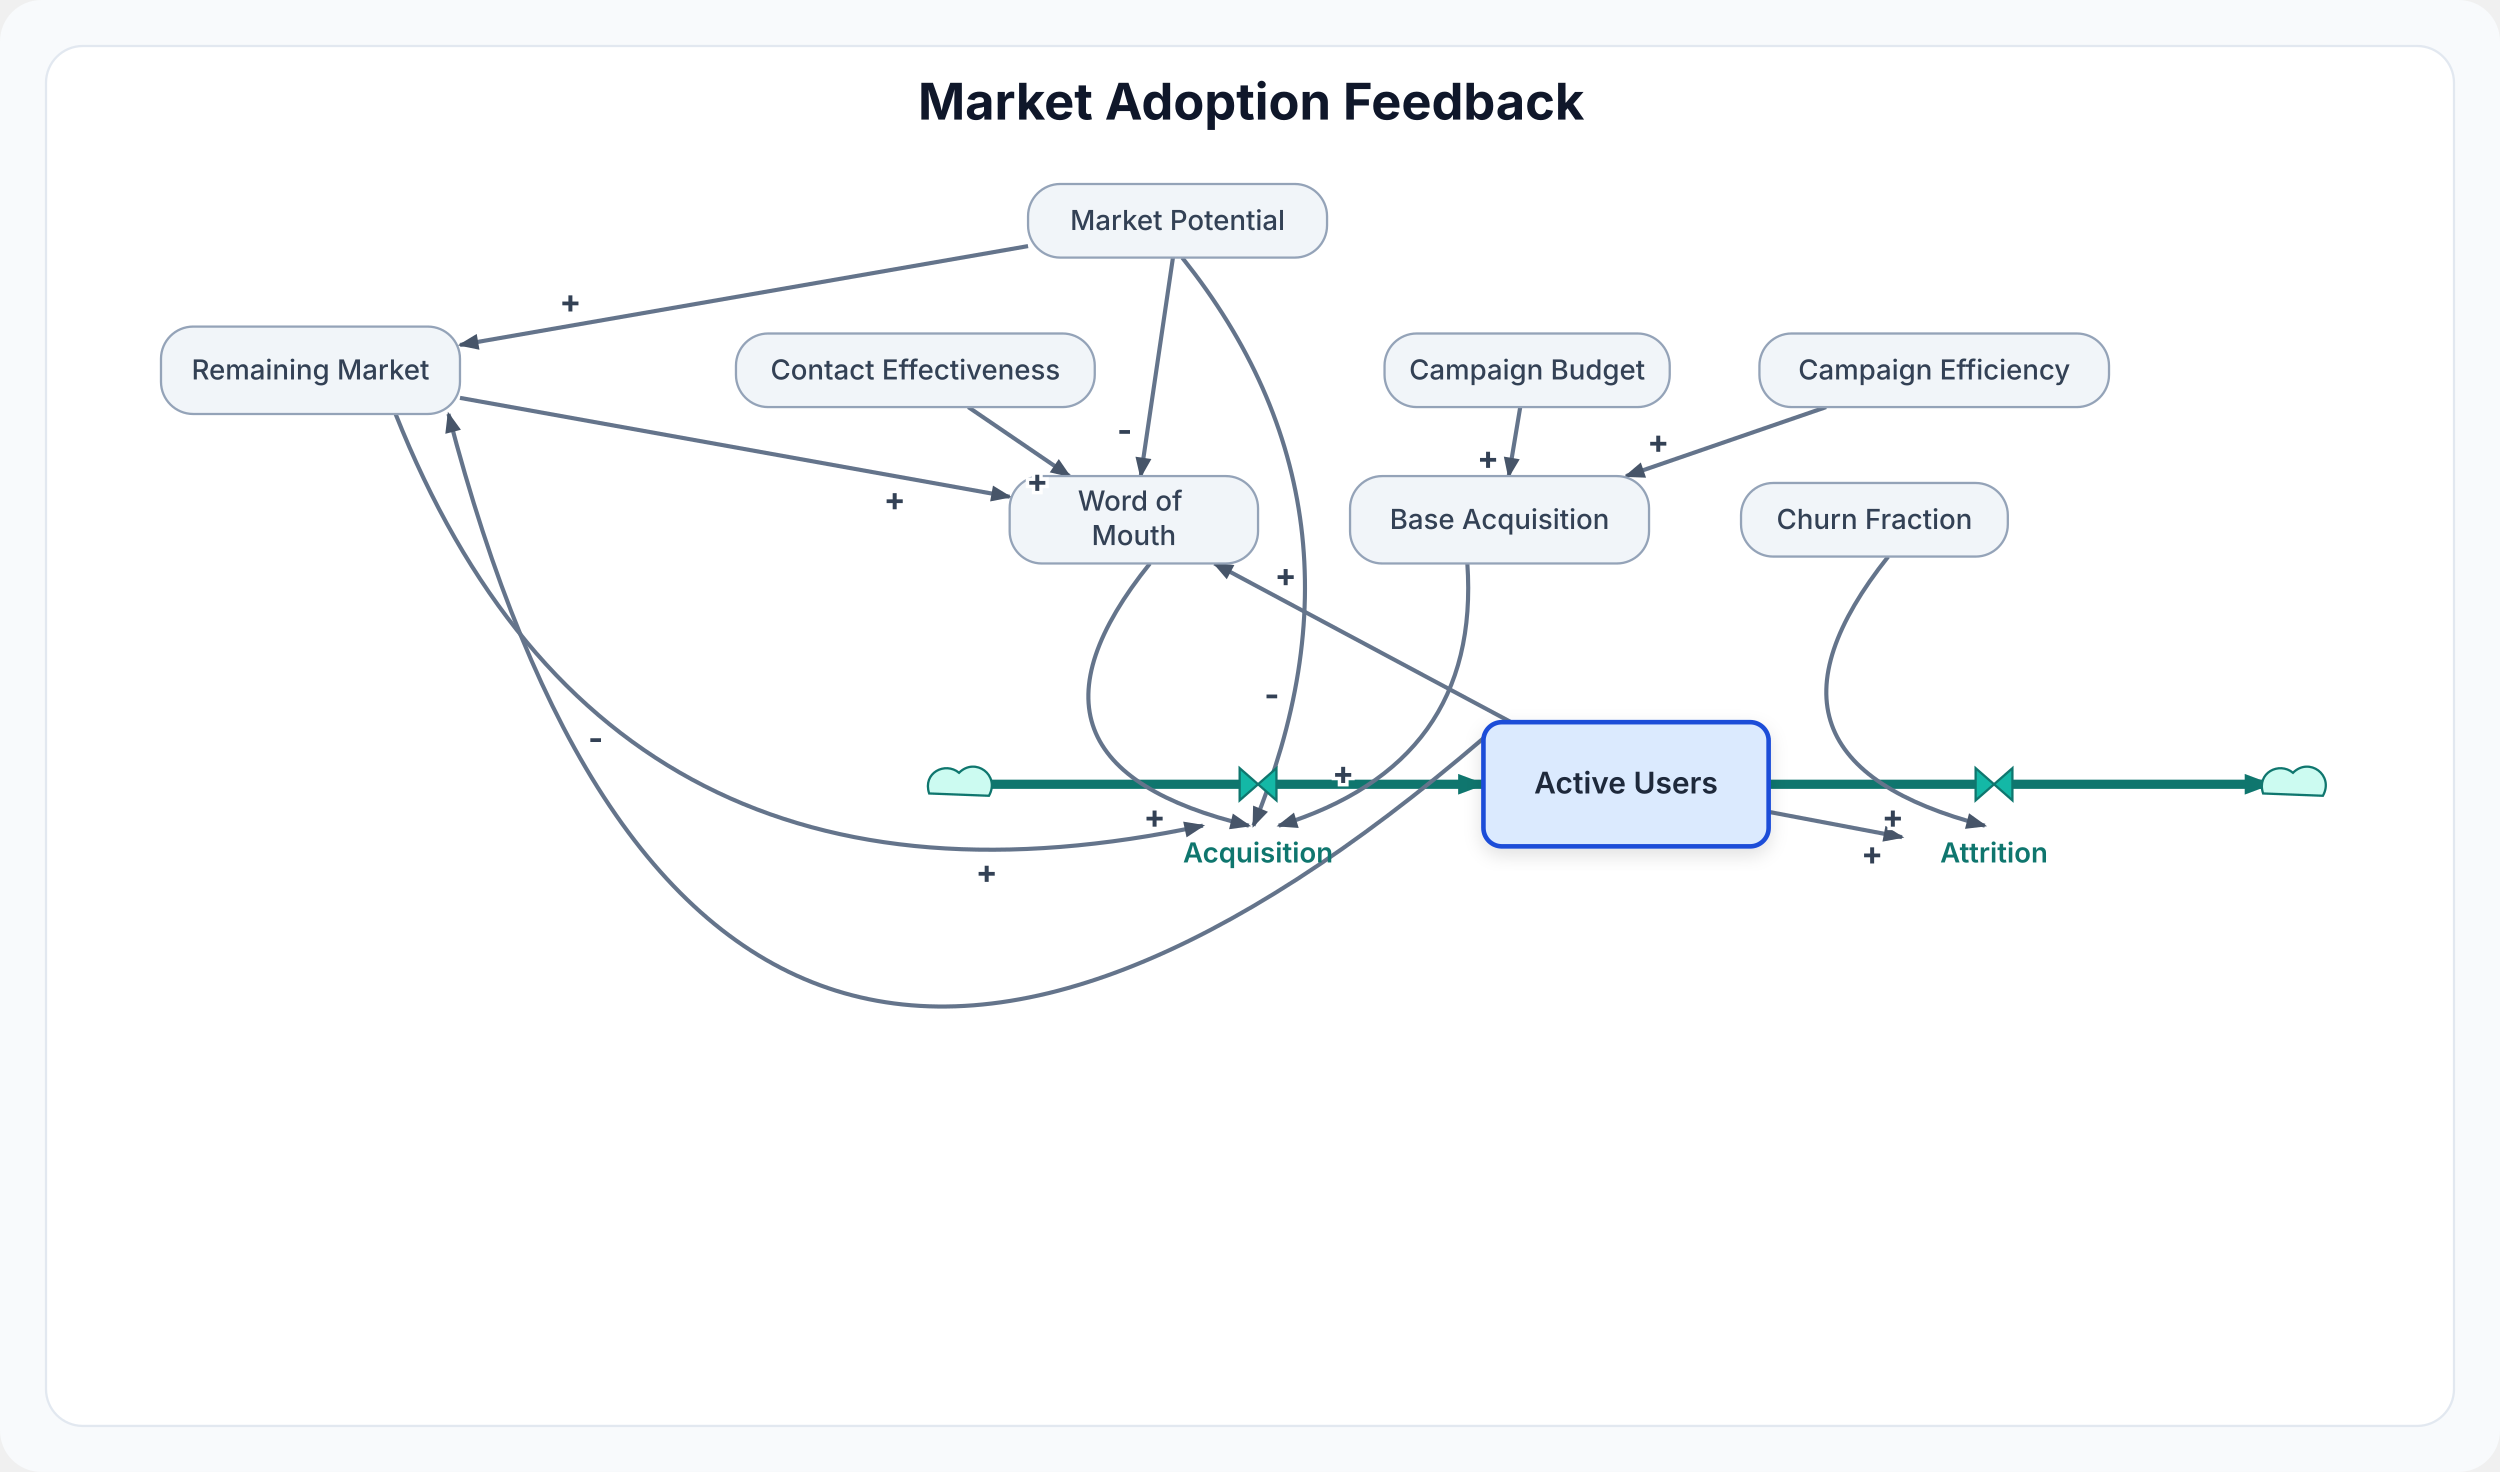
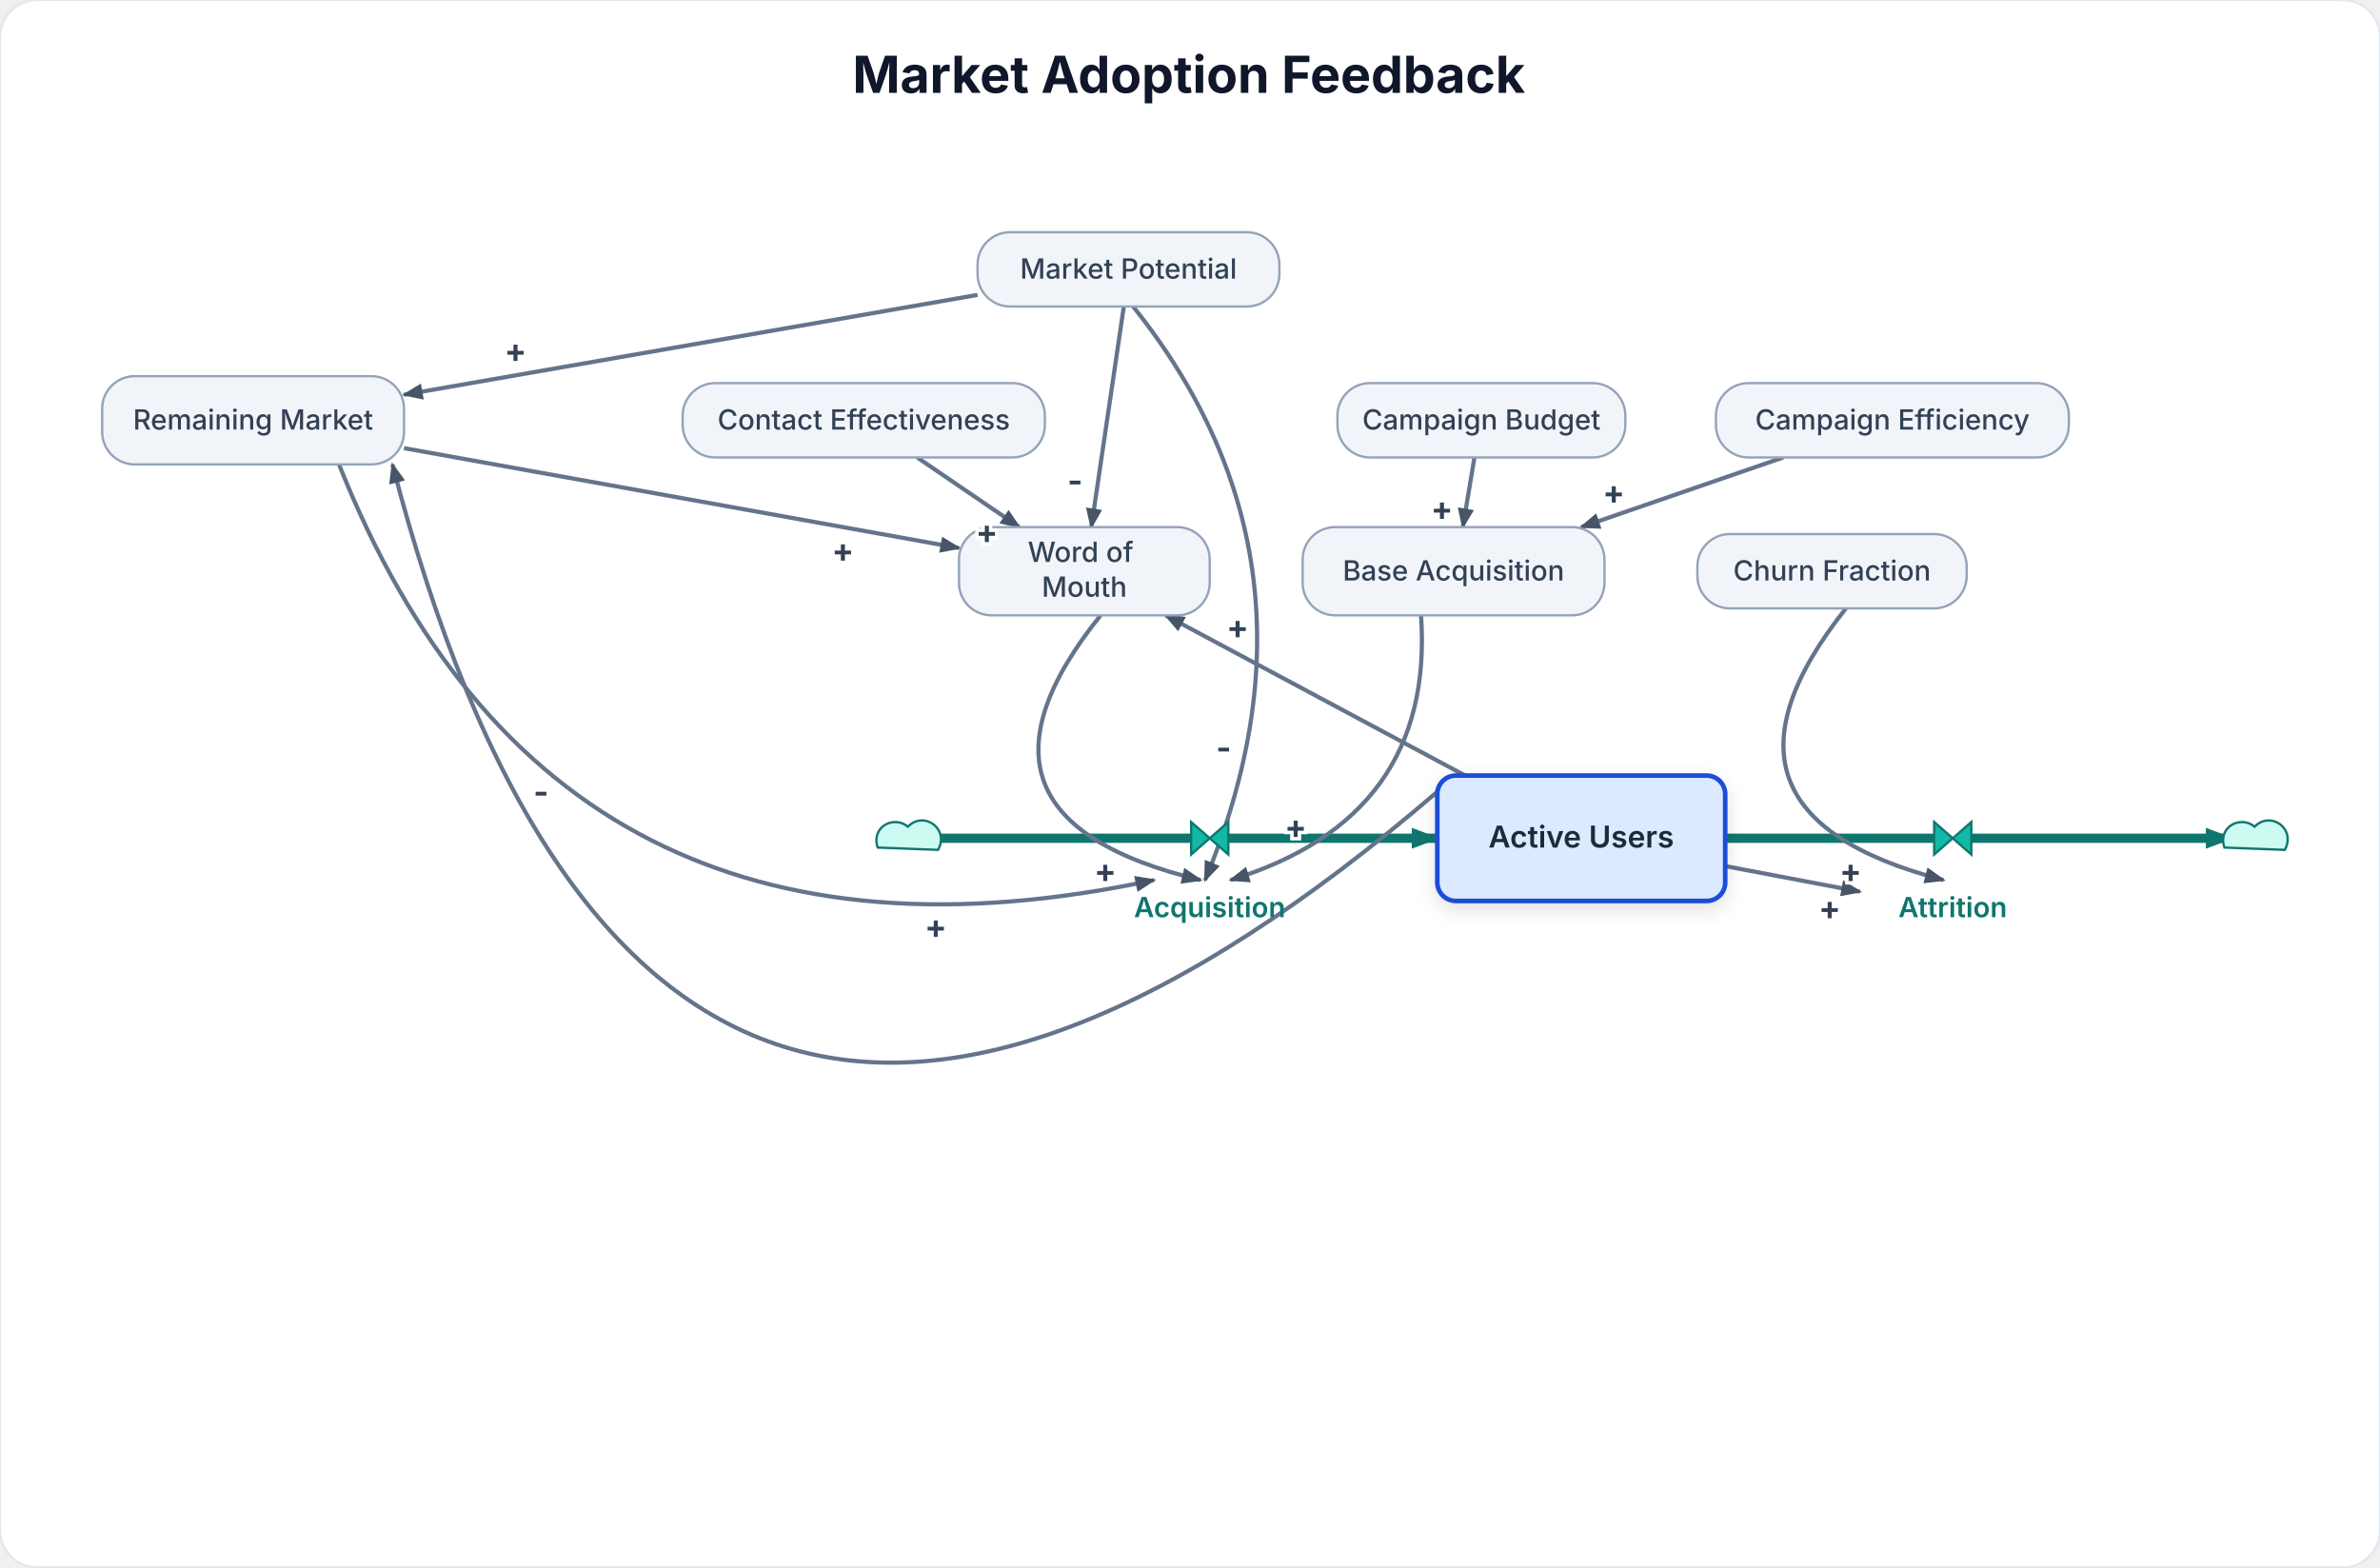
- <svg xmlns="http://www.w3.org/2000/svg" width="1087" height="640" viewBox="0 0 1087 640">
+ <svg xmlns="http://www.w3.org/2000/svg" width="1025" height="675" viewBox="26 -20 1025 675">
  <defs>
    <filter id="shadow" x="-20%" y="-20%" width="140%" height="140%">
      <feDropShadow dx="0" dy="3" stdDeviation="4" flood-opacity=".12" />
    </filter>
    <marker id="arrow" markerUnits="userSpaceOnUse" markerWidth="9" markerHeight="7" refX="8" refY="3.5" orient="auto">
      <path d="M0,0 L9,3.5 L0,7 Z" fill="#475569" />
    </marker>
    <marker id="flow-arrow" markerUnits="userSpaceOnUse" markerWidth="12" markerHeight="9" refX="11" refY="4.5" orient="auto">
      <path d="M0,0 L12,4.5 L0,9 Z" fill="#0f766e" />
    </marker>
    <style>
.title{font:700 22px Inter,Arial,sans-serif;fill:#0f172a;text-anchor:middle}.node-label{font:600 13px Inter,Arial,sans-serif;fill:#1e293b;text-anchor:middle}.flow-label{font:600 12px Inter,Arial,sans-serif;fill:#0f766e;text-anchor:middle}.small-label{font:500 12px Inter,Arial,sans-serif;fill:#334155;text-anchor:middle}.info{fill:none;stroke:#64748b;stroke-width:1.8;marker-end:url(#arrow)}.pipe{fill:none;stroke:#0f766e;stroke-width:4;marker-end:url(#flow-arrow)}.pipe.tail{marker-end:none}.sign{font:700 14px Inter,Arial,sans-serif;fill:#334155;text-anchor:middle;paint-order:stroke;stroke:#fff;stroke-width:3}.loop{font:700 13px Inter,Arial,sans-serif;text-anchor:middle}
</style>
  </defs>
-   <rect width="100%" height="100%" rx="18" fill="#f8fafc" />
-   <rect x="20" y="20" width="1047" height="600" rx="16" fill="#fff" stroke="#e2e8f0" />
-   <text class="title" x="544" y="52">Market Adoption Feedback</text>
+   <rect x="26" y="-20" width="1025" height="675" rx="16" fill="#fff" stroke="#e2e8f0" />
+   <text class="title" x="538" y="20">Market Adoption Feedback</text>
  <path class="pipe tail" d="M 540 341 L 427 341" />
  <path class="pipe" d="M 554 341 L 645 341" />
  <path class="pipe tail" d="M 860 341 L 769 341" />
  <path class="pipe" d="M 874 341 L 987 341" />
  <path class="info" d="M 514 112 Q 602 222 545 359" />
  <path class="info" d="M 645 321 Q 307 611 195 180" />
  <path class="info" d="M 447 107 L 200 150" />
  <path class="info" d="M 421 177 L 465 207" />
  <path class="info" d="M 657 314 L 528 245" />
  <path class="info" d="M 200 173 L 439 216" />
  <path class="info" d="M 510 112 L 496 207" />
  <path class="info" d="M 661 177 L 656 207" />
  <path class="info" d="M 794 177 L 707 207" />
  <path class="info" d="M 638 245 Q 644 332 556 359" />
  <path class="info" d="M 500 245 Q 430 332 543 359" />
  <path class="info" d="M 172 180 Q 265 414 523 359" />
  <path class="info" d="M 821 242 Q 751 330 863 359" />
  <path class="info" d="M 769 353 L 827 364" />
  <rect x="645" y="314" width="124" height="54" rx="8" fill="#dbeafe" stroke="#1d4ed8" stroke-width="2" filter="url(#shadow)" />
  <text class="node-label" x="707" y="345">Active Users</text>
  <path d="M539,334 L547,341 L539,348 Z M555,334 L547,341 L555,348 Z" fill="#14b8a6" stroke="#0f766e" />
  <text class="flow-label" x="547" y="375">Acquisition</text>
  <path d="M859,334 L867,341 L859,348 Z M875,334 L867,341 L875,348 Z" fill="#14b8a6" stroke="#0f766e" />
  <text class="flow-label" x="867" y="375">Attrition</text>
  <path d="M404,345 C401,336 411,331 417,336 C424,329 435,337 430,346 Z" fill="#ccfbf1" stroke="#0f766e" />
  <path d="M984,345 C981,336 991,331 997,336 C1004,329 1015,337 1010,346 Z" fill="#ccfbf1" stroke="#0f766e" />
  <rect x="447" y="80" width="130" height="32" rx="14" fill="#f1f5f9" stroke="#94a3b8" />
  <text class="small-label" x="512" y="100">Market Potential</text>
  <rect x="70" y="142" width="130" height="38" rx="14" fill="#f1f5f9" stroke="#94a3b8" />
  <text class="small-label" x="135" y="165">Remaining Market</text>
  <rect x="320" y="145" width="156" height="32" rx="14" fill="#f1f5f9" stroke="#94a3b8" />
  <text class="small-label" x="398" y="165">Contact Effectiveness</text>
  <rect x="602" y="145" width="124" height="32" rx="14" fill="#f1f5f9" stroke="#94a3b8" />
  <text class="small-label" x="664" y="165">Campaign Budget</text>
  <rect x="765" y="145" width="152" height="32" rx="14" fill="#f1f5f9" stroke="#94a3b8" />
  <text class="small-label" x="841" y="165">Campaign Efficiency</text>
  <rect x="439" y="207" width="108" height="38" rx="14" fill="#f1f5f9" stroke="#94a3b8" />
  <text class="small-label" x="493" y="222">
    <tspan x="493">Word of</tspan>
    <tspan x="493" dy="15">Mouth</tspan>
  </text>
  <rect x="587" y="207" width="130" height="38" rx="14" fill="#f1f5f9" stroke="#94a3b8" />
  <text class="small-label" x="652" y="230">Base Acquisition</text>
  <rect x="757" y="210" width="116" height="32" rx="14" fill="#f1f5f9" stroke="#94a3b8" />
  <text class="small-label" x="815" y="230">Churn Fraction</text>
  <text class="sign" x="553" y="307">-</text>
  <text class="sign" x="259" y="326">-</text>
  <text class="sign" x="248" y="136">+</text>
  <text class="sign" x="451" y="214">+</text>
  <text class="sign" x="559" y="255">+</text>
  <text class="sign" x="389" y="222">+</text>
  <text class="sign" x="489" y="192">-</text>
  <text class="sign" x="647" y="204">+</text>
  <text class="sign" x="721" y="197">+</text>
  <text class="sign" x="584" y="341">+</text>
  <text class="sign" x="502" y="360">+</text>
  <text class="sign" x="429" y="384">+</text>
  <text class="sign" x="823" y="360">+</text>
  <text class="sign" x="814" y="376">+</text>
</svg>
